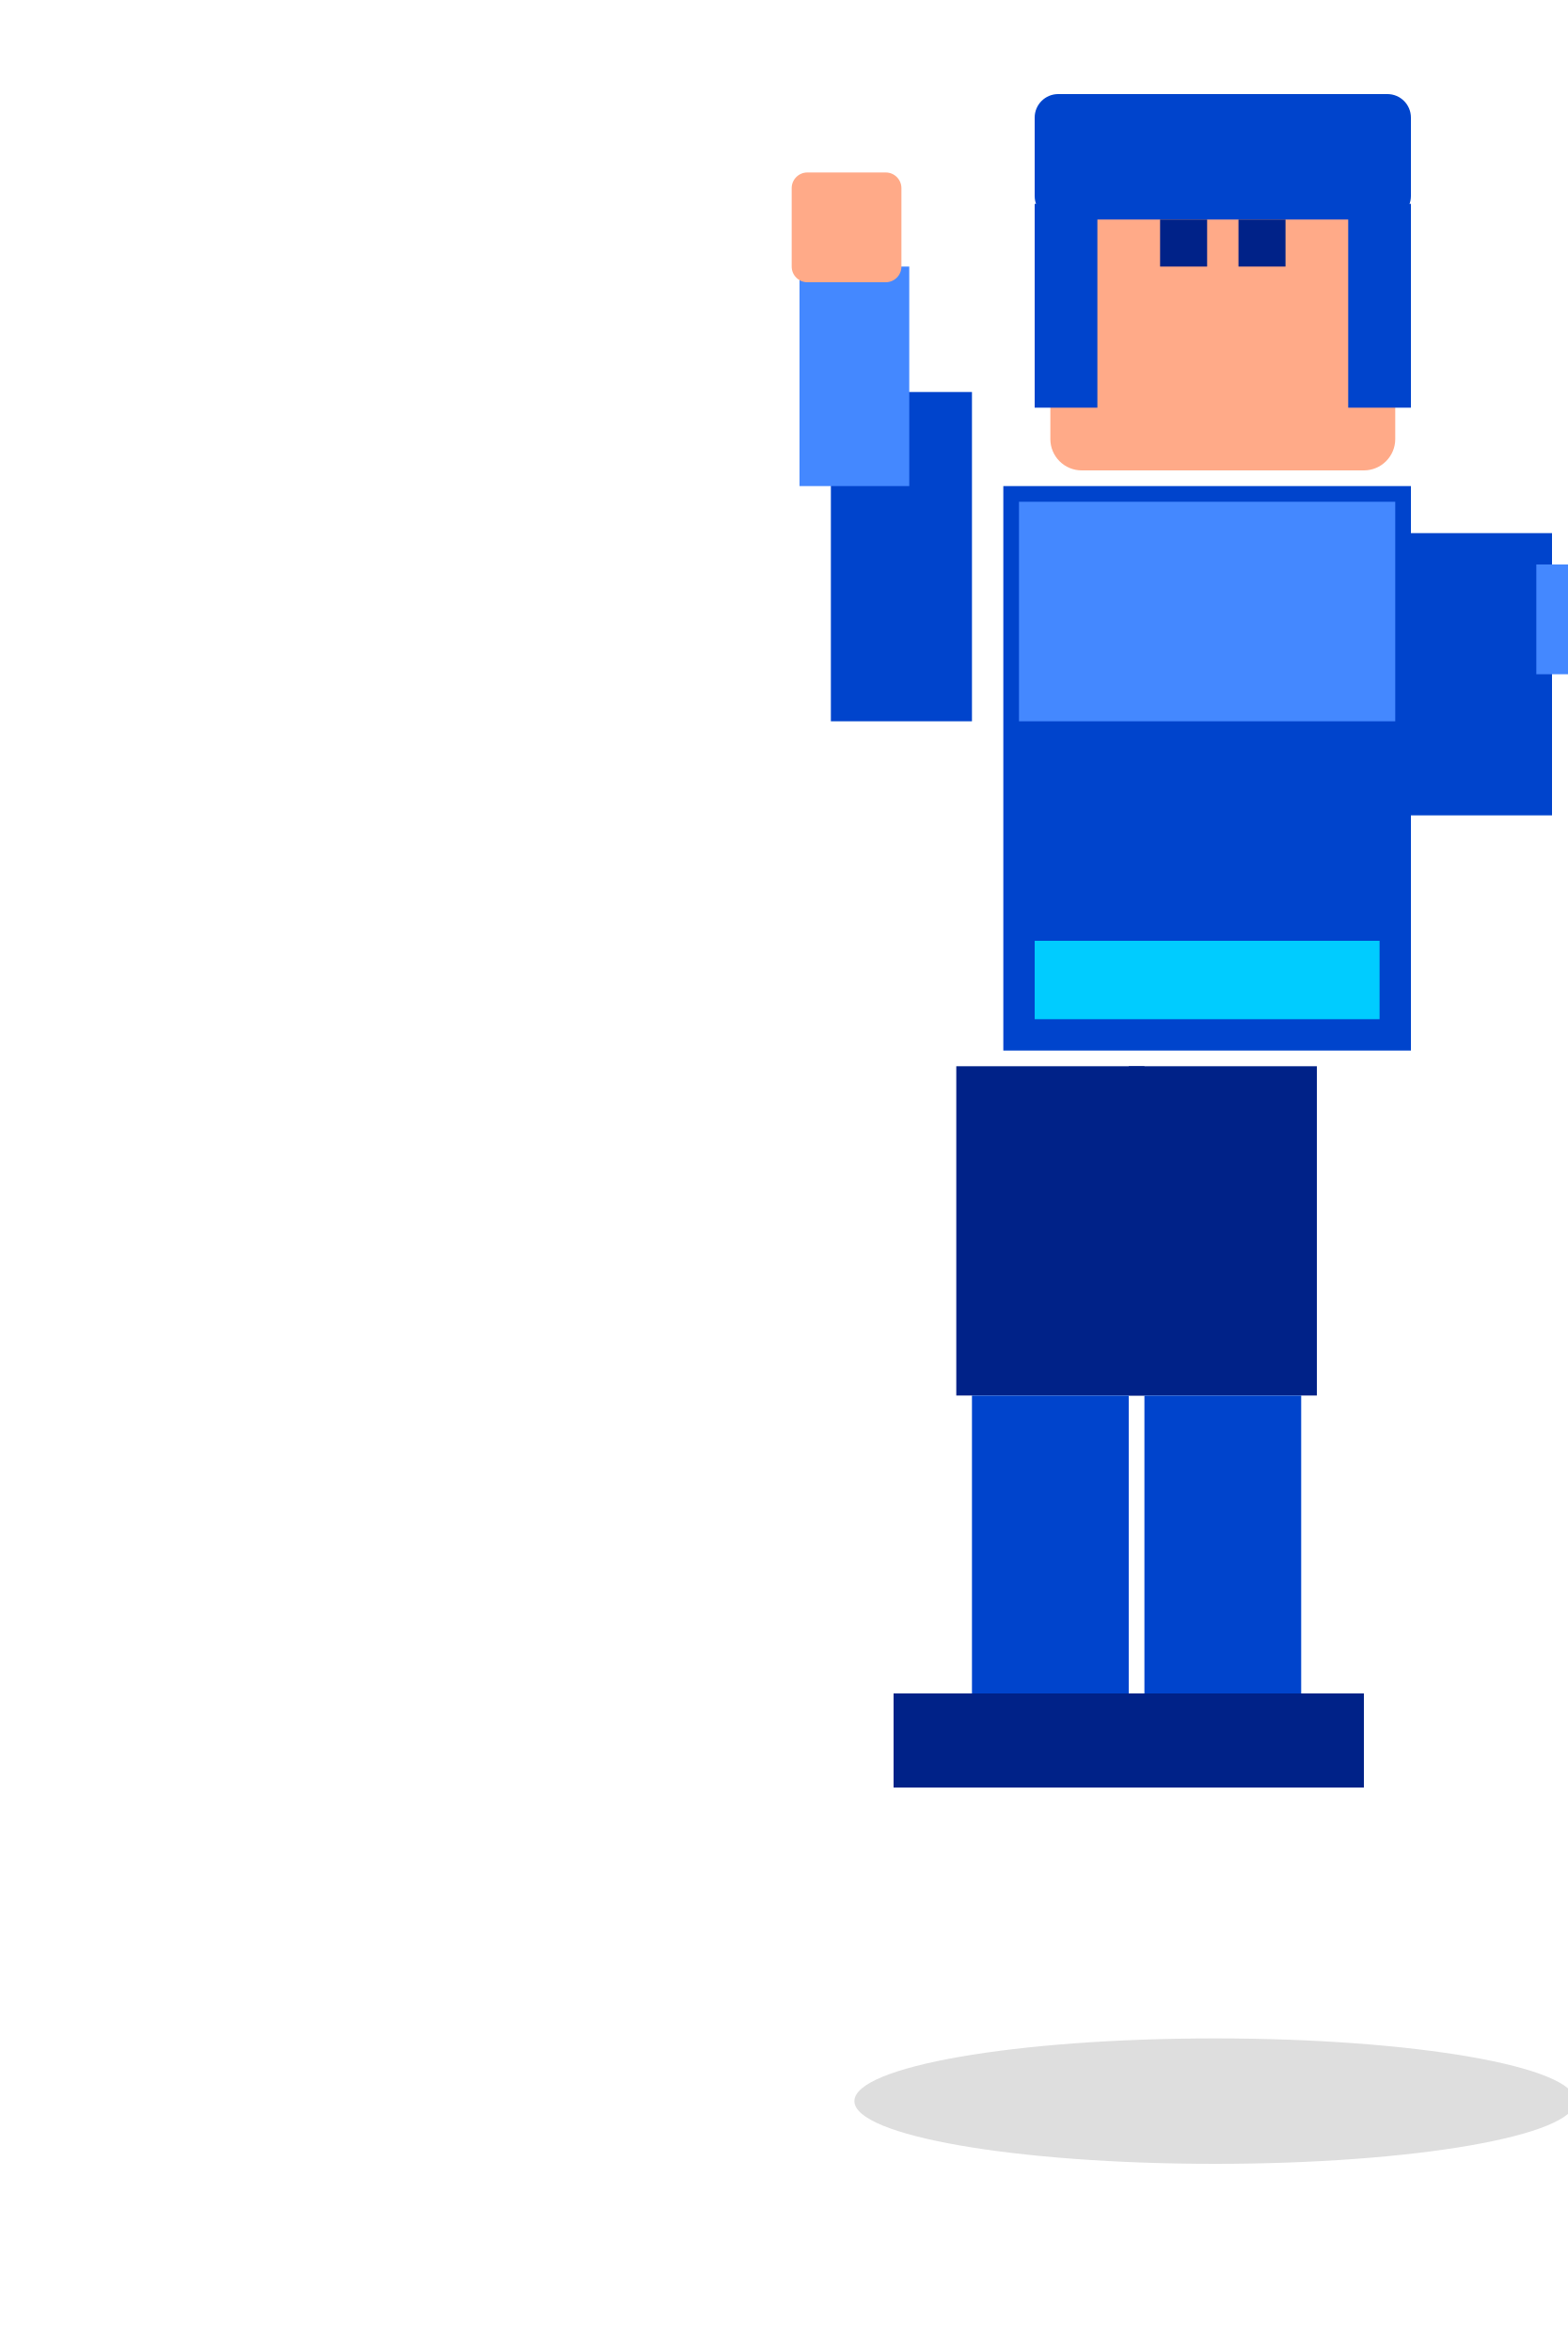
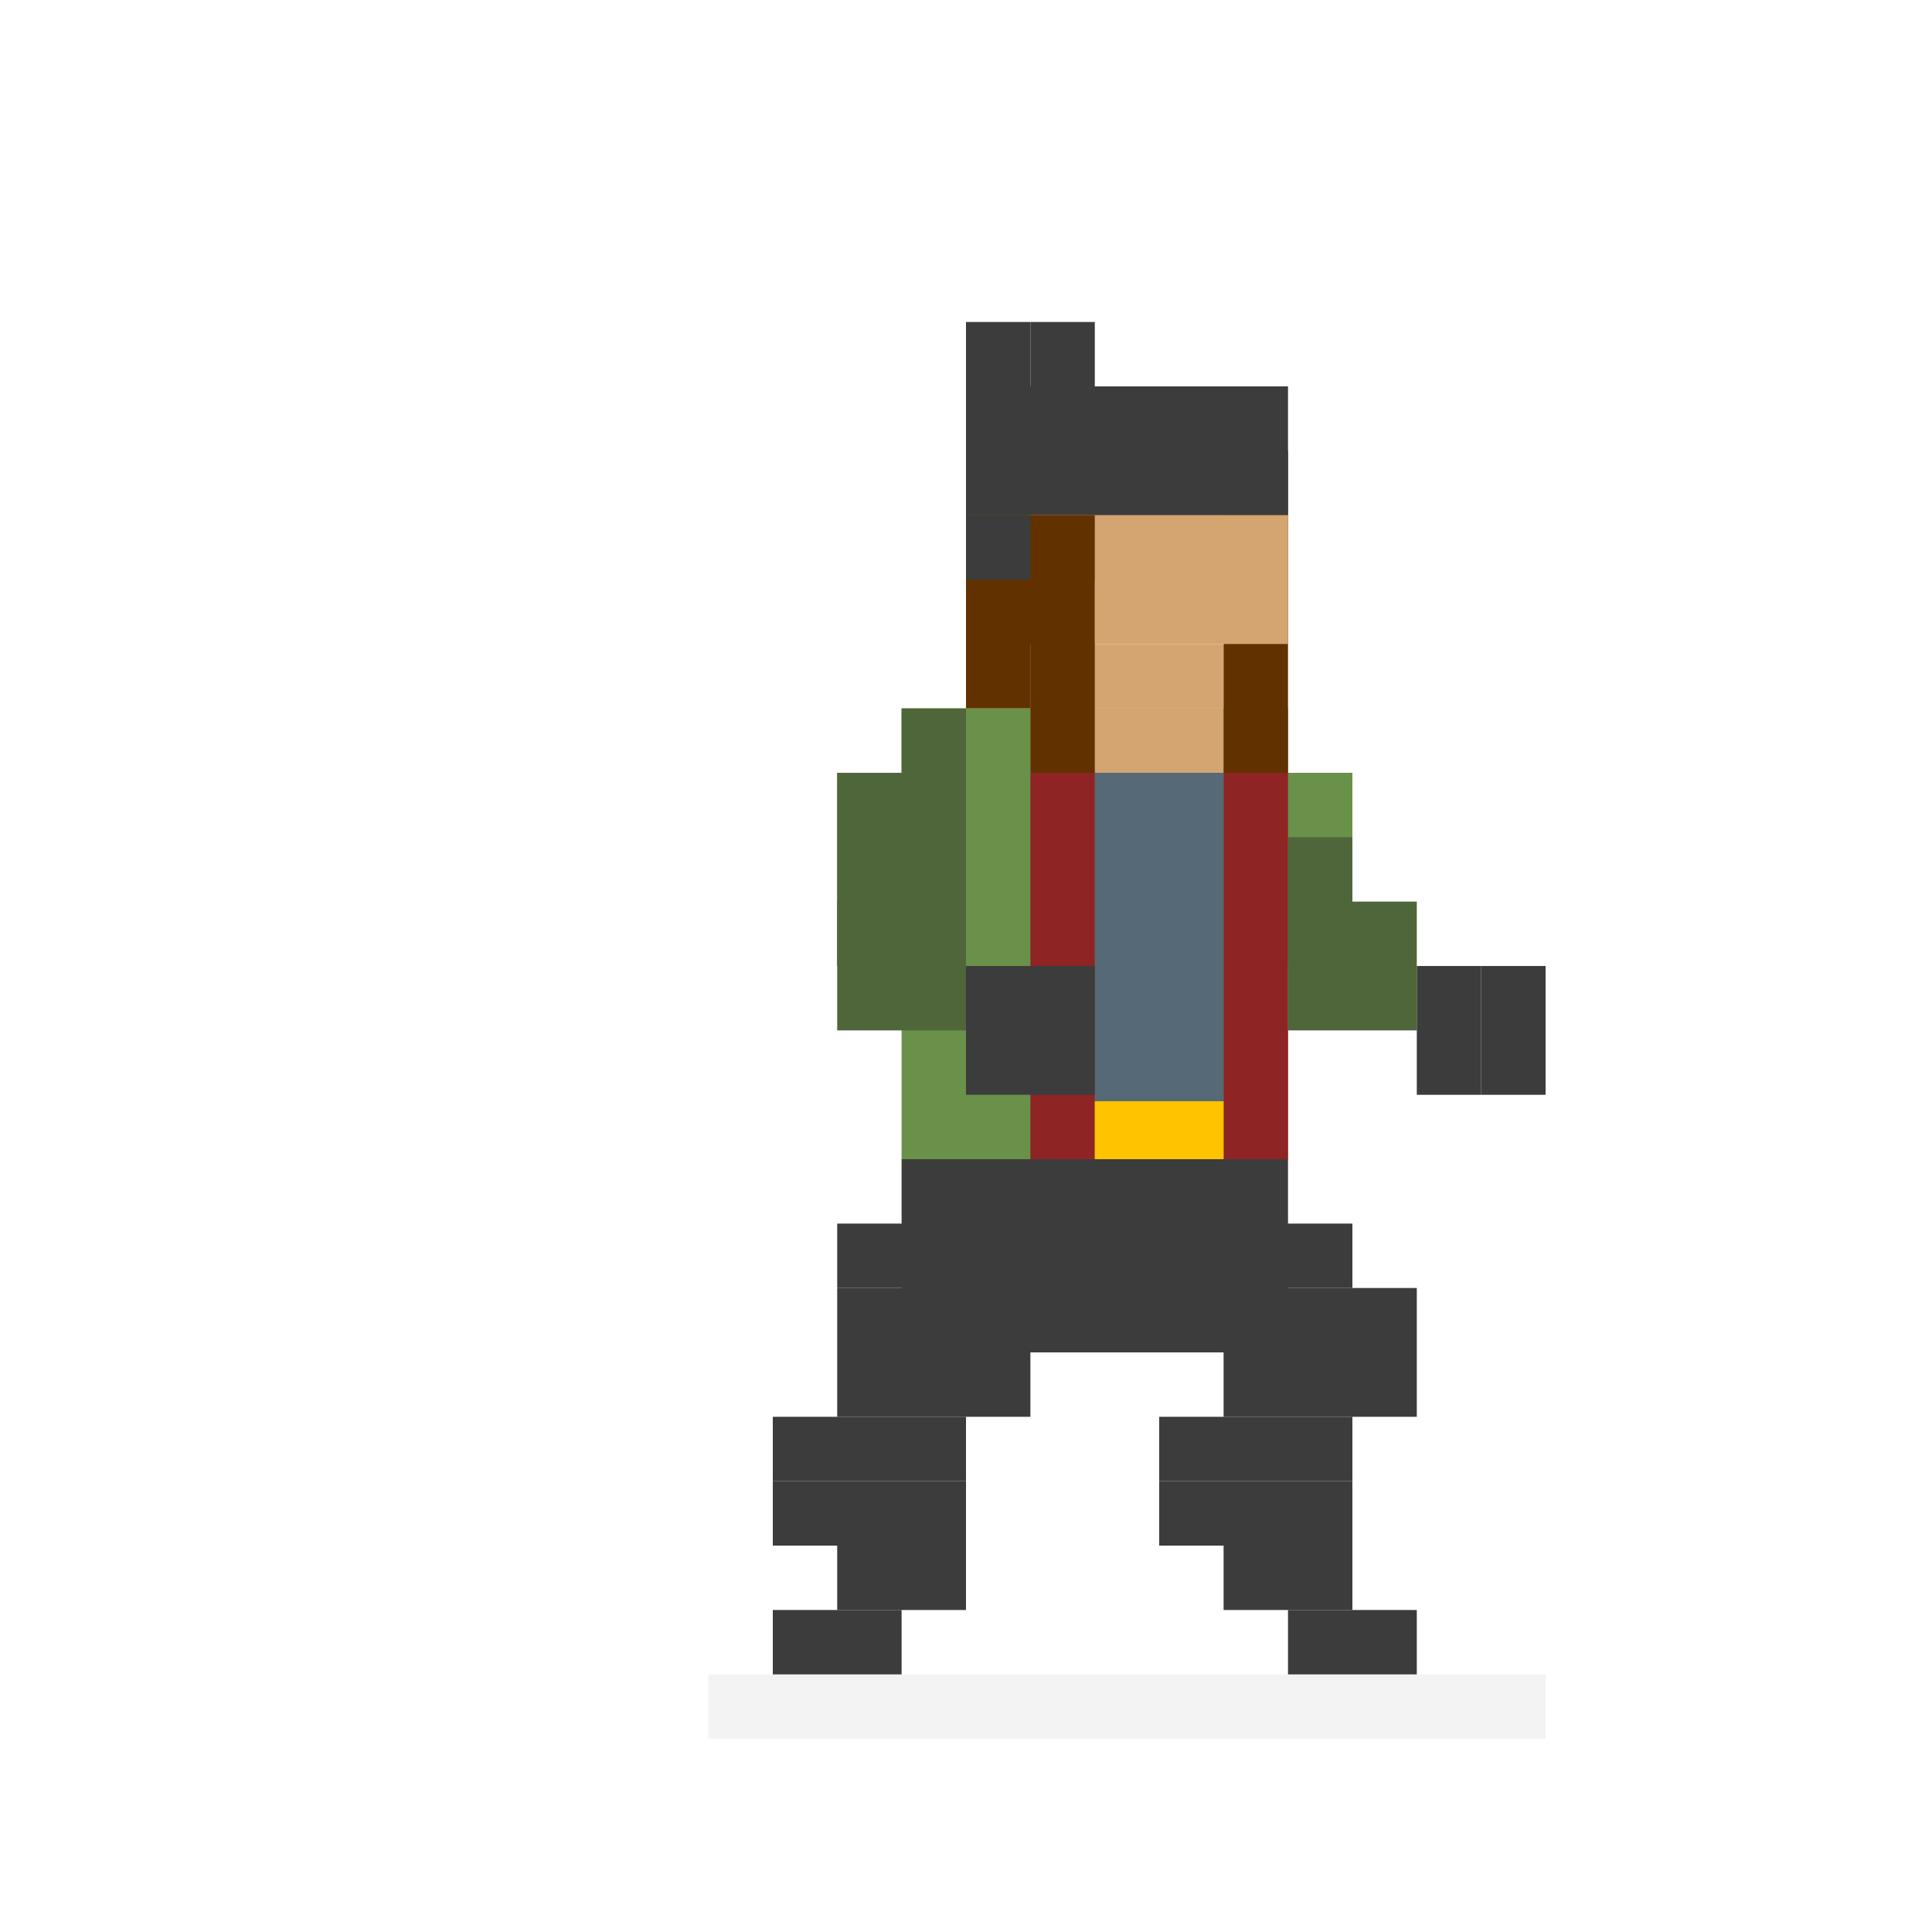
- <svg xmlns="http://www.w3.org/2000/svg" viewBox="0 0 200 300" width="200" height="300">
-   <g transform="translate(50,0)">
-     <ellipse cx="105" cy="268" rx="46" ry="8" fill="rgba(0,0,0,0.13)" />
-     <rect x="72" y="136" width="24" height="42" fill="#002288" />
-     <rect x="74" y="178" width="20" height="40" fill="#0044CC" />
-     <rect x="64" y="216" width="34" height="12" fill="#002288" />
-     <rect x="94" y="136" width="24" height="42" fill="#002288" />
-     <rect x="96" y="178" width="20" height="40" fill="#0044CC" />
-     <rect x="88" y="216" width="36" height="12" fill="#002288" />
-     <rect x="56" y="50" width="18" height="42" fill="#0044CC" />
-     <rect x="52" y="34" width="14" height="28" fill="#4488FF" />
-     <rect x="51" y="22" width="14" height="14" fill="#FFAA88" rx="2" />
-     <rect x="78" y="62" width="52" height="72" fill="#0044CC" />
-     <rect x="80" y="64" width="48" height="28" fill="#4488FF" />
-     <rect x="82" y="120" width="44" height="10" fill="#00CCFF" />
-     <rect x="130" y="68" width="18" height="36" fill="#0044CC" />
-     <rect x="146" y="72" width="10" height="14" fill="#4488FF" />
-     <rect x="156" y="70" width="14" height="16" fill="#FFAA88" rx="2" />
-     <rect x="84" y="18" width="44" height="42" fill="#FFAA88" rx="4" />
-     <rect x="82" y="12" width="48" height="16" fill="#0044CC" rx="3" />
-     <rect x="82" y="26" width="8" height="26" fill="#0044CC" />
-     <rect x="122" y="26" width="8" height="26" fill="#0044CC" />
-     <rect x="98" y="28" width="6" height="6" fill="#002288" />
-     <rect x="108" y="28" width="6" height="6" fill="#002288" />
-   </g>
+ <svg xmlns="http://www.w3.org/2000/svg" width="300" height="300" viewBox="0 0 300 300" fill="none">
+   <path d="M240 260H110V270H240V260Z" fill="black" fill-opacity="0.05" />
+   <path d="M210 190H180V200H210V190Z" fill="#3C3C3C" />
+   <path d="M200 180H140V210H200V180Z" fill="#3C3C3C" />
+   <path d="M160 190H130V200H160V190Z" fill="#3C3C3C" />
+   <path d="M160 200H130V210H160V200Z" fill="#3C3C3C" />
+   <path d="M160 210H130V220H160V210Z" fill="#3C3C3C" />
+   <path d="M150 220H120V230H150V220Z" fill="#3C3C3C" />
+   <path d="M150 230H120V240H150V230Z" fill="#3C3C3C" />
+   <path d="M220 200H190V210H220V200Z" fill="#3C3C3C" />
+   <path d="M220 210H190V220H220V210Z" fill="#3C3C3C" />
+   <path d="M210 220H180V230H210V220Z" fill="#3C3C3C" />
+   <path d="M210 230H180V240H210V230Z" fill="#3C3C3C" />
+   <path d="M210 240H190V250H210V240Z" fill="#3C3C3C" />
+   <path d="M220 250H200V260H220V250Z" fill="#3C3C3C" />
+   <path d="M150 240H130V250H150V240Z" fill="#3C3C3C" />
+   <path d="M140 250H120V260H140V250Z" fill="#3C3C3C" />
+   <path d="M210 120H130V150H210V120Z" fill="#6A9149" />
+   <path d="M190 120H140V110H190V120Z" fill="#6A9149" />
+   <path d="M200 146H140V180H200V146Z" fill="#6A9149" />
+   <path d="M190 120H170V180H190V120Z" fill="#556976" />
+   <path d="M160 120H170V180H160V120Z" fill="#8E2424" />
+   <path d="M190 120H200V180H190V120Z" fill="#8E2424" />
+   <path d="M190 180H170V171H190V180Z" fill="#FFC300" />
+   <path d="M150 110H140V120H150V110Z" fill="#4F663B" />
+   <path d="M190 110H160V120H190V110Z" fill="#D4A570" />
+   <rect x="190" y="110" width="10" height="10" fill="#6A9149" />
+   <path d="M170 90H150V110H170V90Z" fill="#623100" />
+   <path d="M160 70H150V80H160V70Z" fill="#623100" />
+   <path d="M170 70H160V80H170V70Z" fill="#623100" />
+   <path d="M180 70H170V80H180V70Z" fill="#623100" />
+   <path d="M170 50H160V60H170V50Z" fill="#3C3C3C" />
+   <path d="M160 50H150V60H160V50Z" fill="#3C3C3C" />
+   <path d="M200 70H190V80H200V70Z" fill="#623100" />
+   <path d="M190 70H180V80H190V70Z" fill="#623100" />
+   <path d="M190 100H160V110H190V100Z" fill="#D4A570" />
+   <path d="M200 60H150V80H200V60Z" fill="#3C3C3C" />
+   <path d="M170 80H160V120H170V80Z" fill="#623100" />
+   <path d="M200 80H190V120H200V80Z" fill="#623100" />
+   <path d="M200 80H160V90H200V80Z" fill="#D4A570" />
+   <path d="M200 90H170V100H200V90Z" fill="#D4A570" />
+   <path d="M170 80H150V90H170V80Z" fill="#623100" />
+   <path d="M160 90H150V80H160V90Z" fill="#3C3C3C" />
+   <path d="M220 140H210V160H220V140Z" fill="#4F663B" />
+   <path d="M210 130H200V160H210V130Z" fill="#4F663B" />
+   <path d="M230 150H220V170H230V150Z" fill="#3C3C3C" />
+   <path d="M240 150H230V170H240V150Z" fill="#3C3C3C" />
+   <path d="M150 140H130V160H150V140Z" fill="#4F663B" />
+   <path d="M150 150H130V120H150V150Z" fill="#4F663B" />
+   <path d="M170 150H150V170H170V150Z" fill="#3C3C3C" />
</svg>
